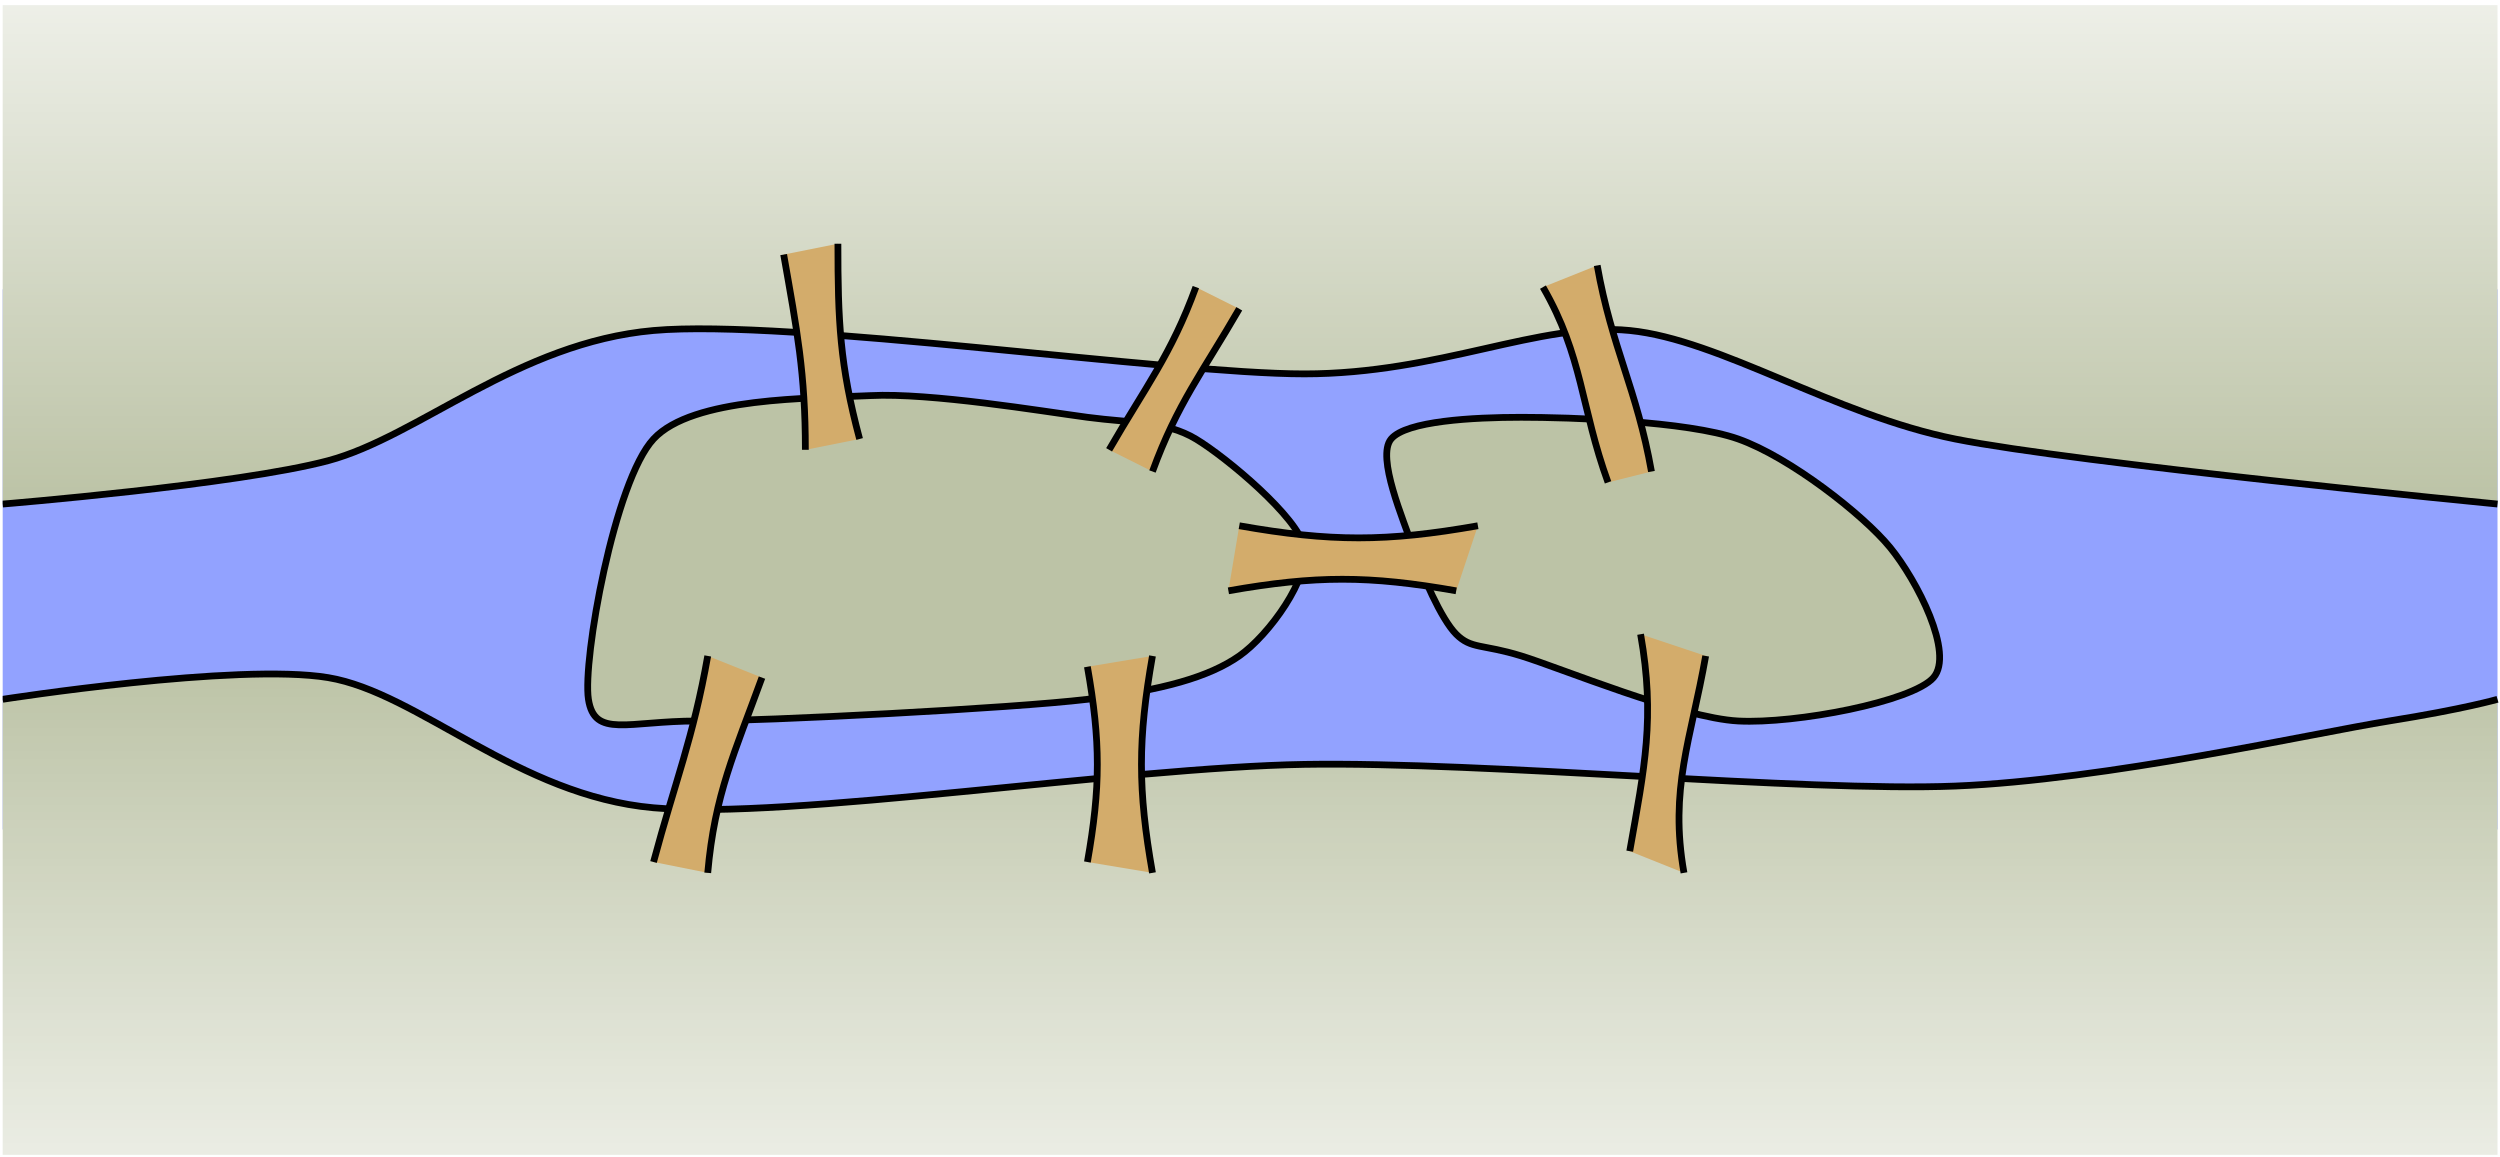
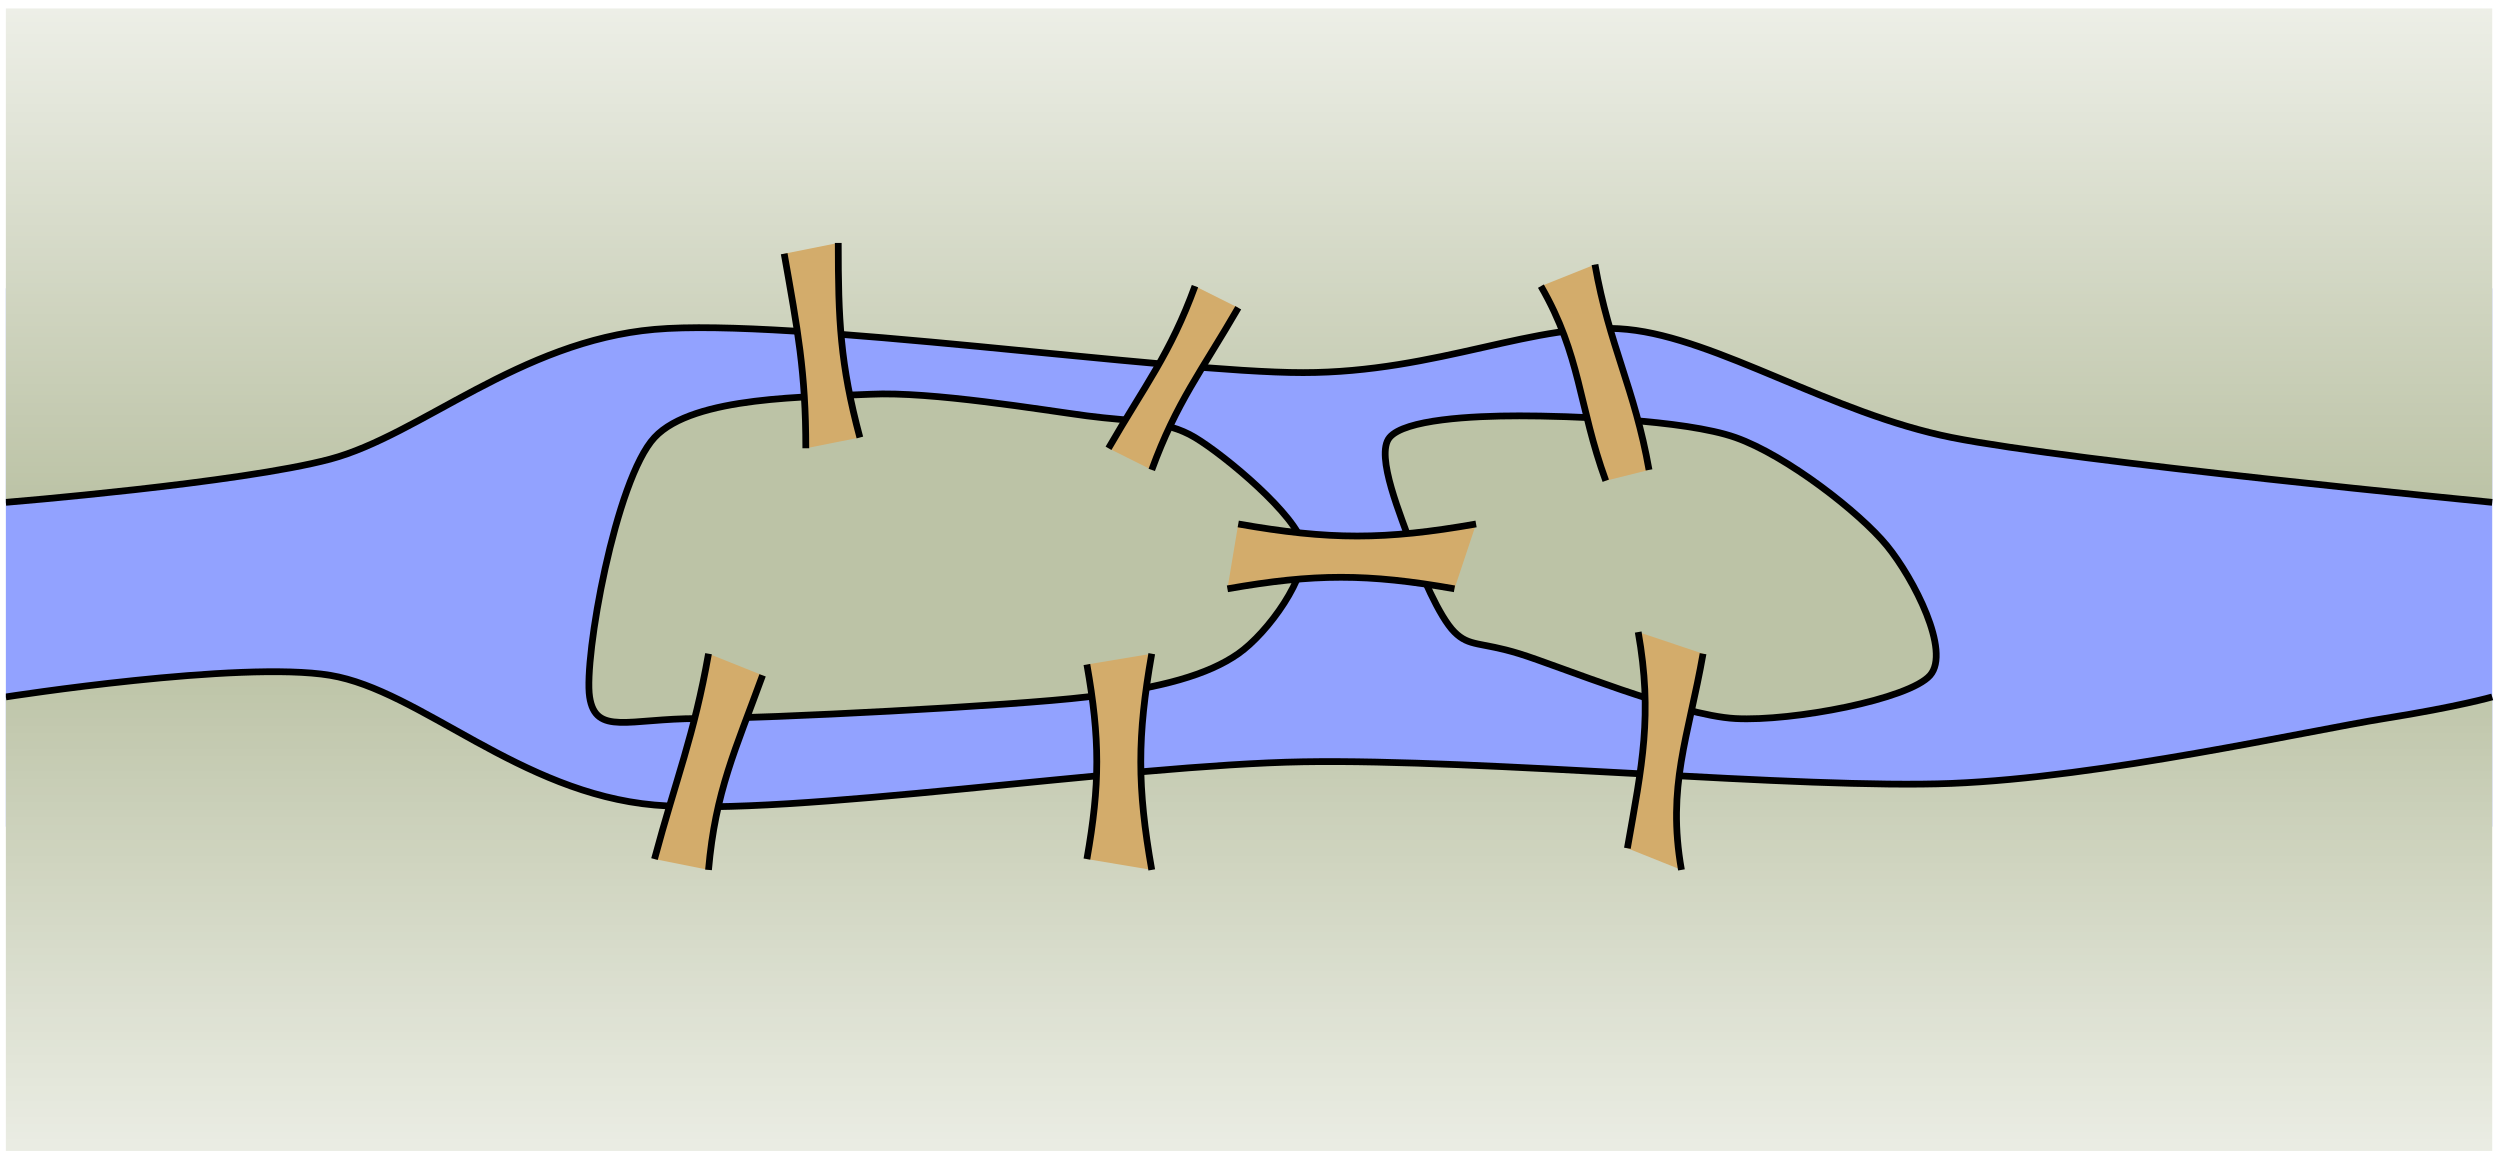
- <svg xmlns="http://www.w3.org/2000/svg" width="294pt" height="136pt" viewBox="0 0 294 136" version="1.1">
+ <svg xmlns="http://www.w3.org/2000/svg" width="295pt" height="136pt" viewBox="0 0 295 136" version="1.1">
  <defs>
    <clipPath id="clip1">
-       <path d="M 0.316 34 L 294 34 L 294 98 L 0.316 98 Z M 0.316 34 " />
+       <path d="M 0.691 34 L 295 34 L 295 98 L 0.691 98 Z M 0.691 34 " />
    </clipPath>
    <clipPath id="clip2">
-       <path d="M 0.316 0.602 L 294 0.602 L 294 60 L 0.316 60 Z M 0.316 0.602 " />
+       <path d="M 0.691 1 L 295 1 L 295 59 L 0.691 59 Z M 0.691 1 " />
    </clipPath>
    <clipPath id="clip3">
-       <path d="M 0.316 59.277 C 0.316 59.277 27.969 57.008 38.586 54.176 C 49.207 51.344 60.926 40.285 76.855 38.867 C 92.781 37.453 137.461 43.969 153.391 43.969 C 169.32 43.969 181.039 37.805 191.656 38.867 C 202.277 39.93 215.766 48.793 229.926 51.625 C 244.086 54.457 293.707 59.277 293.707 59.277 L 293.707 -12.156 L 0.316 -12.156 " />
-     </clipPath>
-     <linearGradient id="linear0" gradientUnits="userSpaceOnUse" x1="0" y1="25.003" x2="0" y2="66.07" gradientTransform="matrix(5.86845,0,0,-1.42883,-146.4105,95.00244)">
+       <path d="M 0.691 59.277 C 0.691 59.277 28.344 57.008 38.961 54.176 C 49.582 51.344 61.301 40.281 77.23 38.867 C 93.156 37.449 137.836 43.969 153.766 43.969 C 169.695 43.969 181.414 37.805 192.031 38.867 C 202.652 39.93 216.141 48.793 230.301 51.625 C 244.461 54.453 294.082 59.277 294.082 59.277 L 294.082 -12.156 L 0.691 -12.156 " />
+     </clipPath>
+     <linearGradient id="linear0" gradientUnits="userSpaceOnUse" x1="0" y1="25.003" x2="0" y2="66.07" gradientTransform="matrix(5.86845,0,0,-1.42883,-146.0355,95.00144)">
      <stop offset="0" style="stop-color:rgb(73.724%,76.471%,65.1%);stop-opacity:1;" />
      <stop offset="0.008" style="stop-color:rgb(73.799%,76.538%,65.201%);stop-opacity:1;" />
      <stop offset="0.016" style="stop-color:rgb(73.952%,76.674%,65.402%);stop-opacity:1;" />
      <stop offset="0.023" style="stop-color:rgb(74.103%,76.81%,65.604%);stop-opacity:1;" />
      <stop offset="0.031" style="stop-color:rgb(74.255%,76.945%,65.805%);stop-opacity:1;" />
      <stop offset="0.039" style="stop-color:rgb(74.406%,77.081%,66.006%);stop-opacity:1;" />
      <stop offset="0.047" style="stop-color:rgb(74.559%,77.219%,66.208%);stop-opacity:1;" />
      <stop offset="0.055" style="stop-color:rgb(74.71%,77.354%,66.409%);stop-opacity:1;" />
      <stop offset="0.062" style="stop-color:rgb(74.863%,77.49%,66.611%);stop-opacity:1;" />
      <stop offset="0.07" style="stop-color:rgb(75.014%,77.626%,66.812%);stop-opacity:1;" />
      <stop offset="0.078" style="stop-color:rgb(75.165%,77.762%,67.015%);stop-opacity:1;" />
      <stop offset="0.086" style="stop-color:rgb(75.317%,77.898%,67.216%);stop-opacity:1;" />
      <stop offset="0.094" style="stop-color:rgb(75.468%,78.033%,67.418%);stop-opacity:1;" />
      <stop offset="0.102" style="stop-color:rgb(75.621%,78.169%,67.619%);stop-opacity:1;" />
      <stop offset="0.109" style="stop-color:rgb(75.772%,78.305%,67.821%);stop-opacity:1;" />
      <stop offset="0.117" style="stop-color:rgb(75.925%,78.441%,68.022%);stop-opacity:1;" />
      <stop offset="0.125" style="stop-color:rgb(76.076%,78.577%,68.224%);stop-opacity:1;" />
      <stop offset="0.133" style="stop-color:rgb(76.228%,78.712%,68.425%);stop-opacity:1;" />
      <stop offset="0.141" style="stop-color:rgb(76.379%,78.848%,68.626%);stop-opacity:1;" />
      <stop offset="0.148" style="stop-color:rgb(76.53%,78.984%,68.828%);stop-opacity:1;" />
      <stop offset="0.156" style="stop-color:rgb(76.683%,79.12%,69.029%);stop-opacity:1;" />
      <stop offset="0.164" style="stop-color:rgb(76.834%,79.256%,69.232%);stop-opacity:1;" />
      <stop offset="0.172" style="stop-color:rgb(76.987%,79.391%,69.434%);stop-opacity:1;" />
      <stop offset="0.18" style="stop-color:rgb(77.138%,79.527%,69.635%);stop-opacity:1;" />
      <stop offset="0.188" style="stop-color:rgb(77.29%,79.663%,69.836%);stop-opacity:1;" />
      <stop offset="0.195" style="stop-color:rgb(77.441%,79.799%,70.038%);stop-opacity:1;" />
      <stop offset="0.203" style="stop-color:rgb(77.594%,79.935%,70.239%);stop-opacity:1;" />
      <stop offset="0.211" style="stop-color:rgb(77.745%,80.072%,70.441%);stop-opacity:1;" />
      <stop offset="0.219" style="stop-color:rgb(77.896%,80.208%,70.642%);stop-opacity:1;" />
      <stop offset="0.227" style="stop-color:rgb(78.049%,80.344%,70.844%);stop-opacity:1;" />
      <stop offset="0.234" style="stop-color:rgb(78.2%,80.479%,71.045%);stop-opacity:1;" />
      <stop offset="0.242" style="stop-color:rgb(78.352%,80.615%,71.246%);stop-opacity:1;" />
      <stop offset="0.25" style="stop-color:rgb(78.503%,80.751%,71.448%);stop-opacity:1;" />
      <stop offset="0.258" style="stop-color:rgb(78.656%,80.887%,71.651%);stop-opacity:1;" />
      <stop offset="0.266" style="stop-color:rgb(78.807%,81.023%,71.852%);stop-opacity:1;" />
      <stop offset="0.273" style="stop-color:rgb(78.96%,81.158%,72.054%);stop-opacity:1;" />
      <stop offset="0.281" style="stop-color:rgb(79.111%,81.294%,72.255%);stop-opacity:1;" />
      <stop offset="0.289" style="stop-color:rgb(79.262%,81.43%,72.456%);stop-opacity:1;" />
      <stop offset="0.297" style="stop-color:rgb(79.414%,81.566%,72.658%);stop-opacity:1;" />
      <stop offset="0.305" style="stop-color:rgb(79.565%,81.702%,72.859%);stop-opacity:1;" />
      <stop offset="0.312" style="stop-color:rgb(79.718%,81.837%,73.061%);stop-opacity:1;" />
      <stop offset="0.32" style="stop-color:rgb(79.869%,81.973%,73.262%);stop-opacity:1;" />
      <stop offset="0.328" style="stop-color:rgb(80.022%,82.109%,73.463%);stop-opacity:1;" />
      <stop offset="0.336" style="stop-color:rgb(80.173%,82.245%,73.665%);stop-opacity:1;" />
      <stop offset="0.344" style="stop-color:rgb(80.325%,82.381%,73.866%);stop-opacity:1;" />
      <stop offset="0.352" style="stop-color:rgb(80.476%,82.516%,74.069%);stop-opacity:1;" />
      <stop offset="0.359" style="stop-color:rgb(80.627%,82.652%,74.271%);stop-opacity:1;" />
      <stop offset="0.367" style="stop-color:rgb(80.78%,82.79%,74.472%);stop-opacity:1;" />
      <stop offset="0.375" style="stop-color:rgb(80.931%,82.925%,74.673%);stop-opacity:1;" />
      <stop offset="0.383" style="stop-color:rgb(81.084%,83.061%,74.875%);stop-opacity:1;" />
      <stop offset="0.391" style="stop-color:rgb(81.235%,83.197%,75.076%);stop-opacity:1;" />
      <stop offset="0.398" style="stop-color:rgb(81.387%,83.333%,75.278%);stop-opacity:1;" />
      <stop offset="0.406" style="stop-color:rgb(81.538%,83.469%,75.479%);stop-opacity:1;" />
      <stop offset="0.414" style="stop-color:rgb(81.691%,83.604%,75.681%);stop-opacity:1;" />
      <stop offset="0.422" style="stop-color:rgb(81.842%,83.74%,75.882%);stop-opacity:1;" />
      <stop offset="0.43" style="stop-color:rgb(81.993%,83.876%,76.083%);stop-opacity:1;" />
      <stop offset="0.438" style="stop-color:rgb(82.146%,84.012%,76.285%);stop-opacity:1;" />
      <stop offset="0.445" style="stop-color:rgb(82.297%,84.148%,76.488%);stop-opacity:1;" />
      <stop offset="0.453" style="stop-color:rgb(82.449%,84.283%,76.689%);stop-opacity:1;" />
      <stop offset="0.461" style="stop-color:rgb(82.6%,84.419%,76.891%);stop-opacity:1;" />
      <stop offset="0.469" style="stop-color:rgb(82.753%,84.555%,77.092%);stop-opacity:1;" />
      <stop offset="0.477" style="stop-color:rgb(82.904%,84.691%,77.293%);stop-opacity:1;" />
      <stop offset="0.484" style="stop-color:rgb(83.057%,84.827%,77.495%);stop-opacity:1;" />
      <stop offset="0.492" style="stop-color:rgb(83.208%,84.962%,77.696%);stop-opacity:1;" />
      <stop offset="0.5" style="stop-color:rgb(83.359%,85.098%,77.898%);stop-opacity:1;" />
      <stop offset="0.508" style="stop-color:rgb(83.511%,85.234%,78.099%);stop-opacity:1;" />
      <stop offset="0.516" style="stop-color:rgb(83.662%,85.37%,78.3%);stop-opacity:1;" />
      <stop offset="0.523" style="stop-color:rgb(83.815%,85.507%,78.502%);stop-opacity:1;" />
      <stop offset="0.531" style="stop-color:rgb(83.966%,85.643%,78.705%);stop-opacity:1;" />
      <stop offset="0.539" style="stop-color:rgb(84.119%,85.779%,78.906%);stop-opacity:1;" />
      <stop offset="0.547" style="stop-color:rgb(84.27%,85.915%,79.108%);stop-opacity:1;" />
      <stop offset="0.555" style="stop-color:rgb(84.422%,86.05%,79.309%);stop-opacity:1;" />
      <stop offset="0.562" style="stop-color:rgb(84.573%,86.186%,79.51%);stop-opacity:1;" />
      <stop offset="0.57" style="stop-color:rgb(84.724%,86.322%,79.712%);stop-opacity:1;" />
      <stop offset="0.578" style="stop-color:rgb(84.877%,86.458%,79.913%);stop-opacity:1;" />
      <stop offset="0.586" style="stop-color:rgb(85.028%,86.594%,80.115%);stop-opacity:1;" />
      <stop offset="0.594" style="stop-color:rgb(85.181%,86.729%,80.316%);stop-opacity:1;" />
      <stop offset="0.602" style="stop-color:rgb(85.332%,86.865%,80.518%);stop-opacity:1;" />
      <stop offset="0.609" style="stop-color:rgb(85.484%,87.001%,80.719%);stop-opacity:1;" />
      <stop offset="0.617" style="stop-color:rgb(85.635%,87.137%,80.92%);stop-opacity:1;" />
      <stop offset="0.625" style="stop-color:rgb(85.788%,87.273%,81.123%);stop-opacity:1;" />
      <stop offset="0.633" style="stop-color:rgb(85.939%,87.408%,81.325%);stop-opacity:1;" />
      <stop offset="0.641" style="stop-color:rgb(86.09%,87.544%,81.526%);stop-opacity:1;" />
      <stop offset="0.648" style="stop-color:rgb(86.243%,87.68%,81.728%);stop-opacity:1;" />
      <stop offset="0.656" style="stop-color:rgb(86.394%,87.816%,81.929%);stop-opacity:1;" />
      <stop offset="0.664" style="stop-color:rgb(86.546%,87.952%,82.13%);stop-opacity:1;" />
      <stop offset="0.672" style="stop-color:rgb(86.697%,88.087%,82.332%);stop-opacity:1;" />
      <stop offset="0.68" style="stop-color:rgb(86.85%,88.223%,82.533%);stop-opacity:1;" />
      <stop offset="0.688" style="stop-color:rgb(87.001%,88.361%,82.735%);stop-opacity:1;" />
      <stop offset="0.695" style="stop-color:rgb(87.154%,88.496%,82.936%);stop-opacity:1;" />
      <stop offset="0.703" style="stop-color:rgb(87.305%,88.632%,83.138%);stop-opacity:1;" />
      <stop offset="0.711" style="stop-color:rgb(87.456%,88.768%,83.34%);stop-opacity:1;" />
      <stop offset="0.719" style="stop-color:rgb(87.608%,88.904%,83.542%);stop-opacity:1;" />
      <stop offset="0.727" style="stop-color:rgb(87.759%,89.04%,83.743%);stop-opacity:1;" />
      <stop offset="0.734" style="stop-color:rgb(87.912%,89.175%,83.945%);stop-opacity:1;" />
      <stop offset="0.742" style="stop-color:rgb(88.063%,89.311%,84.146%);stop-opacity:1;" />
      <stop offset="0.75" style="stop-color:rgb(88.216%,89.447%,84.348%);stop-opacity:1;" />
      <stop offset="0.758" style="stop-color:rgb(88.367%,89.583%,84.549%);stop-opacity:1;" />
      <stop offset="0.766" style="stop-color:rgb(88.519%,89.719%,84.75%);stop-opacity:1;" />
      <stop offset="0.773" style="stop-color:rgb(88.67%,89.854%,84.952%);stop-opacity:1;" />
      <stop offset="0.781" style="stop-color:rgb(88.821%,89.99%,85.153%);stop-opacity:1;" />
      <stop offset="0.789" style="stop-color:rgb(88.974%,90.126%,85.355%);stop-opacity:1;" />
      <stop offset="0.797" style="stop-color:rgb(89.125%,90.262%,85.558%);stop-opacity:1;" />
      <stop offset="0.805" style="stop-color:rgb(89.278%,90.398%,85.759%);stop-opacity:1;" />
      <stop offset="0.812" style="stop-color:rgb(89.429%,90.533%,85.96%);stop-opacity:1;" />
      <stop offset="0.82" style="stop-color:rgb(89.581%,90.669%,86.162%);stop-opacity:1;" />
      <stop offset="0.828" style="stop-color:rgb(89.732%,90.805%,86.363%);stop-opacity:1;" />
      <stop offset="0.836" style="stop-color:rgb(89.885%,90.941%,86.565%);stop-opacity:1;" />
      <stop offset="0.844" style="stop-color:rgb(90.036%,91.078%,86.766%);stop-opacity:1;" />
      <stop offset="0.852" style="stop-color:rgb(90.187%,91.214%,86.967%);stop-opacity:1;" />
      <stop offset="0.859" style="stop-color:rgb(90.34%,91.35%,87.169%);stop-opacity:1;" />
      <stop offset="0.867" style="stop-color:rgb(90.491%,91.486%,87.37%);stop-opacity:1;" />
      <stop offset="0.875" style="stop-color:rgb(90.643%,91.621%,87.573%);stop-opacity:1;" />
      <stop offset="0.883" style="stop-color:rgb(90.794%,91.757%,87.775%);stop-opacity:1;" />
      <stop offset="0.891" style="stop-color:rgb(90.947%,91.893%,87.976%);stop-opacity:1;" />
      <stop offset="0.898" style="stop-color:rgb(91.098%,92.029%,88.177%);stop-opacity:1;" />
      <stop offset="0.906" style="stop-color:rgb(91.251%,92.165%,88.379%);stop-opacity:1;" />
      <stop offset="0.914" style="stop-color:rgb(91.402%,92.3%,88.58%);stop-opacity:1;" />
      <stop offset="0.922" style="stop-color:rgb(91.553%,92.436%,88.782%);stop-opacity:1;" />
      <stop offset="0.93" style="stop-color:rgb(91.705%,92.572%,88.983%);stop-opacity:1;" />
      <stop offset="0.938" style="stop-color:rgb(91.856%,92.708%,89.185%);stop-opacity:1;" />
      <stop offset="0.945" style="stop-color:rgb(92.009%,92.844%,89.386%);stop-opacity:1;" />
      <stop offset="0.953" style="stop-color:rgb(92.16%,92.979%,89.587%);stop-opacity:1;" />
      <stop offset="0.961" style="stop-color:rgb(92.313%,93.115%,89.79%);stop-opacity:1;" />
      <stop offset="0.969" style="stop-color:rgb(92.464%,93.251%,89.992%);stop-opacity:1;" />
      <stop offset="0.977" style="stop-color:rgb(92.616%,93.387%,90.193%);stop-opacity:1;" />
      <stop offset="0.984" style="stop-color:rgb(92.767%,93.523%,90.395%);stop-opacity:1;" />
      <stop offset="0.992" style="stop-color:rgb(92.918%,93.658%,90.596%);stop-opacity:1;" />
      <stop offset="1" style="stop-color:rgb(93.071%,93.796%,90.797%);stop-opacity:1;" />
    </linearGradient>
    <clipPath id="clip4">
-       <path d="M 0.316 27 L 294 27 L 294 71 L 0.316 71 Z M 0.316 27 " />
+       <path d="M 0.691 27 L 295 27 L 295 71 L 0.691 71 Z M 0.691 27 " />
    </clipPath>
    <clipPath id="clip5">
-       <path d="M 0.316 79 L 294 79 L 294 135.812 L 0.316 135.812 Z M 0.316 79 " />
+       <path d="M 0.691 79 L 295 79 L 295 135.812 L 0.691 135.812 Z M 0.691 79 " />
    </clipPath>
    <clipPath id="clip6">
-       <path d="M 0.316 82.238 C 0.316 82.238 27.969 77.918 38.586 79.688 C 49.207 81.457 60.926 93.578 76.855 94.996 C 92.781 96.41 132.152 90.246 153.391 89.891 C 174.629 89.539 212.227 93.152 229.926 92.441 C 247.625 91.734 272.102 86.207 280.949 84.789 C 289.801 83.375 293.707 82.238 293.707 82.238 L 293.707 140.914 L 0.316 140.914 " />
-     </clipPath>
-     <linearGradient id="linear1" gradientUnits="userSpaceOnUse" x1="0" y1="29.052" x2="0" y2="74.997" gradientTransform="matrix(5.86845,0,0,-1.26012,-146.4105,172.4226)">
+       <path d="M 0.691 82.238 C 0.691 82.238 28.344 77.918 38.961 79.688 C 49.582 81.457 61.301 93.578 77.23 94.992 C 93.156 96.41 132.527 90.246 153.766 89.891 C 175.004 89.535 212.602 93.148 230.301 92.441 C 248 91.734 272.477 86.203 281.324 84.789 C 290.176 83.371 294.082 82.238 294.082 82.238 L 294.082 140.914 L 0.691 140.914 " />
+     </clipPath>
+     <linearGradient id="linear1" gradientUnits="userSpaceOnUse" x1="0" y1="29.052" x2="0" y2="74.997" gradientTransform="matrix(5.86845,0,0,-1.26012,-146.0355,172.4216)">
      <stop offset="0" style="stop-color:rgb(91.833%,92.686%,89.153%);stop-opacity:1;" />
      <stop offset="0.016" style="stop-color:rgb(91.692%,92.56%,88.965%);stop-opacity:1;" />
      <stop offset="0.031" style="stop-color:rgb(91.408%,92.307%,88.589%);stop-opacity:1;" />
      <stop offset="0.047" style="stop-color:rgb(91.125%,92.053%,88.214%);stop-opacity:1;" />
      <stop offset="0.062" style="stop-color:rgb(90.842%,91.8%,87.837%);stop-opacity:1;" />
      <stop offset="0.078" style="stop-color:rgb(90.559%,91.547%,87.462%);stop-opacity:1;" />
      <stop offset="0.094" style="stop-color:rgb(90.277%,91.293%,87.086%);stop-opacity:1;" />
      <stop offset="0.109" style="stop-color:rgb(89.993%,91.04%,86.711%);stop-opacity:1;" />
      <stop offset="0.125" style="stop-color:rgb(89.711%,90.787%,86.334%);stop-opacity:1;" />
      <stop offset="0.141" style="stop-color:rgb(89.427%,90.533%,85.959%);stop-opacity:1;" />
      <stop offset="0.156" style="stop-color:rgb(89.145%,90.28%,85.583%);stop-opacity:1;" />
      <stop offset="0.172" style="stop-color:rgb(88.861%,90.027%,85.207%);stop-opacity:1;" />
      <stop offset="0.188" style="stop-color:rgb(88.579%,89.774%,84.831%);stop-opacity:1;" />
      <stop offset="0.203" style="stop-color:rgb(88.297%,89.52%,84.456%);stop-opacity:1;" />
      <stop offset="0.219" style="stop-color:rgb(88.013%,89.267%,84.081%);stop-opacity:1;" />
      <stop offset="0.234" style="stop-color:rgb(87.73%,89.014%,83.704%);stop-opacity:1;" />
      <stop offset="0.25" style="stop-color:rgb(87.447%,88.76%,83.328%);stop-opacity:1;" />
      <stop offset="0.266" style="stop-color:rgb(87.164%,88.506%,82.953%);stop-opacity:1;" />
      <stop offset="0.281" style="stop-color:rgb(86.88%,88.252%,82.576%);stop-opacity:1;" />
      <stop offset="0.297" style="stop-color:rgb(86.598%,87.999%,82.201%);stop-opacity:1;" />
      <stop offset="0.312" style="stop-color:rgb(86.314%,87.746%,81.825%);stop-opacity:1;" />
      <stop offset="0.328" style="stop-color:rgb(86.032%,87.492%,81.45%);stop-opacity:1;" />
      <stop offset="0.344" style="stop-color:rgb(85.75%,87.239%,81.073%);stop-opacity:1;" />
      <stop offset="0.359" style="stop-color:rgb(85.466%,86.986%,80.698%);stop-opacity:1;" />
      <stop offset="0.375" style="stop-color:rgb(85.184%,86.732%,80.322%);stop-opacity:1;" />
      <stop offset="0.391" style="stop-color:rgb(84.9%,86.479%,79.945%);stop-opacity:1;" />
      <stop offset="0.406" style="stop-color:rgb(84.618%,86.226%,79.57%);stop-opacity:1;" />
      <stop offset="0.422" style="stop-color:rgb(84.334%,85.973%,79.195%);stop-opacity:1;" />
      <stop offset="0.438" style="stop-color:rgb(84.052%,85.719%,78.819%);stop-opacity:1;" />
      <stop offset="0.453" style="stop-color:rgb(83.768%,85.466%,78.442%);stop-opacity:1;" />
      <stop offset="0.469" style="stop-color:rgb(83.485%,85.213%,78.067%);stop-opacity:1;" />
      <stop offset="0.484" style="stop-color:rgb(83.203%,84.959%,77.692%);stop-opacity:1;" />
      <stop offset="0.5" style="stop-color:rgb(82.919%,84.706%,77.315%);stop-opacity:1;" />
      <stop offset="0.516" style="stop-color:rgb(82.637%,84.453%,76.939%);stop-opacity:1;" />
      <stop offset="0.531" style="stop-color:rgb(82.353%,84.2%,76.564%);stop-opacity:1;" />
      <stop offset="0.547" style="stop-color:rgb(82.071%,83.946%,76.187%);stop-opacity:1;" />
      <stop offset="0.562" style="stop-color:rgb(81.789%,83.693%,75.812%);stop-opacity:1;" />
      <stop offset="0.578" style="stop-color:rgb(81.505%,83.438%,75.436%);stop-opacity:1;" />
      <stop offset="0.594" style="stop-color:rgb(81.223%,83.185%,75.06%);stop-opacity:1;" />
      <stop offset="0.609" style="stop-color:rgb(80.939%,82.932%,74.684%);stop-opacity:1;" />
      <stop offset="0.625" style="stop-color:rgb(80.656%,82.678%,74.309%);stop-opacity:1;" />
      <stop offset="0.641" style="stop-color:rgb(80.373%,82.425%,73.932%);stop-opacity:1;" />
      <stop offset="0.656" style="stop-color:rgb(80.09%,82.172%,73.557%);stop-opacity:1;" />
      <stop offset="0.672" style="stop-color:rgb(79.808%,81.918%,73.181%);stop-opacity:1;" />
      <stop offset="0.688" style="stop-color:rgb(79.524%,81.665%,72.806%);stop-opacity:1;" />
      <stop offset="0.703" style="stop-color:rgb(79.242%,81.412%,72.429%);stop-opacity:1;" />
      <stop offset="0.719" style="stop-color:rgb(78.958%,81.158%,72.054%);stop-opacity:1;" />
      <stop offset="0.734" style="stop-color:rgb(78.676%,80.905%,71.678%);stop-opacity:1;" />
      <stop offset="0.75" style="stop-color:rgb(78.392%,80.652%,71.301%);stop-opacity:1;" />
      <stop offset="0.766" style="stop-color:rgb(78.11%,80.399%,70.926%);stop-opacity:1;" />
      <stop offset="0.781" style="stop-color:rgb(77.827%,80.145%,70.551%);stop-opacity:1;" />
      <stop offset="0.797" style="stop-color:rgb(77.544%,79.892%,70.174%);stop-opacity:1;" />
      <stop offset="0.812" style="stop-color:rgb(77.261%,79.639%,69.798%);stop-opacity:1;" />
      <stop offset="0.828" style="stop-color:rgb(76.978%,79.385%,69.423%);stop-opacity:1;" />
      <stop offset="0.844" style="stop-color:rgb(76.695%,79.132%,69.046%);stop-opacity:1;" />
      <stop offset="0.859" style="stop-color:rgb(76.413%,78.879%,68.671%);stop-opacity:1;" />
      <stop offset="0.875" style="stop-color:rgb(76.129%,78.625%,68.295%);stop-opacity:1;" />
      <stop offset="0.891" style="stop-color:rgb(75.847%,78.372%,67.918%);stop-opacity:1;" />
      <stop offset="0.906" style="stop-color:rgb(75.563%,78.119%,67.543%);stop-opacity:1;" />
      <stop offset="0.922" style="stop-color:rgb(75.281%,77.866%,67.168%);stop-opacity:1;" />
      <stop offset="0.938" style="stop-color:rgb(74.997%,77.612%,66.791%);stop-opacity:1;" />
      <stop offset="0.953" style="stop-color:rgb(74.715%,77.359%,66.415%);stop-opacity:1;" />
      <stop offset="0.969" style="stop-color:rgb(74.432%,77.106%,66.04%);stop-opacity:1;" />
      <stop offset="0.984" style="stop-color:rgb(74.149%,76.851%,65.663%);stop-opacity:1;" />
      <stop offset="1" style="stop-color:rgb(73.866%,76.598%,65.288%);stop-opacity:1;" />
    </linearGradient>
    <clipPath id="clip7">
-       <path d="M 0.316 67 L 294 67 L 294 107 L 0.316 107 Z M 0.316 67 " />
+       <path d="M 0.691 67 L 295 67 L 295 107 L 0.691 107 Z M 0.691 67 " />
    </clipPath>
  </defs>
  <g id="surface1">
    <g clip-path="url(#clip1)" clip-rule="nonzero">
-       <path style=" stroke:none;fill-rule:nonzero;fill:rgb(57.256%,63.527%,100%);fill-opacity:1;" d="M 0.316 97.547 L 0.316 34.02 L 293.707 34.02 L 293.707 97.547 Z M 0.316 97.547 " />
-     </g>
-     <path style="fill-rule:nonzero;fill:rgb(73.723%,76.471%,65.099%);fill-opacity:1;stroke-width:0.797;stroke-linecap:butt;stroke-linejoin:miter;stroke:rgb(0%,0%,0%);stroke-opacity:1;stroke-miterlimit:10;" d="M -12.757 12.755 C -16.296 14.88 -20.203 14.599 -25.511 15.306 C -30.82 16.017 -43.945 18.212 -51.023 17.857 C -58.105 17.505 -71.933 17.712 -76.535 12.755 C -81.136 7.802 -84.898 -13.257 -84.191 -17.858 C -83.48 -22.46 -79.574 -20.409 -71.433 -20.409 C -63.292 -20.409 -34.363 -18.921 -25.511 -17.858 C -16.663 -16.796 -11.195 -15.233 -7.652 -12.757 C -4.113 -10.276 0.708 -3.538 0.001 0.001 C -0.706 3.54 -9.218 10.634 -12.757 12.755 Z M -12.757 12.755 " transform="matrix(1,0,0,-1,153.39,64.38)" />
-     <path style="fill-rule:nonzero;fill:rgb(73.723%,76.471%,65.099%);fill-opacity:1;stroke-width:0.797;stroke-linecap:butt;stroke-linejoin:miter;stroke:rgb(0%,0%,0%);stroke-opacity:1;stroke-miterlimit:10;" d="M 10.204 12.755 C 11.973 14.88 19.848 15.306 25.512 15.306 C 31.176 15.306 45.005 14.88 51.024 12.755 C 57.04 10.634 65.696 3.896 68.883 0.001 C 72.067 -3.893 76.462 -12.475 73.985 -15.307 C 71.508 -18.14 57.751 -20.765 51.024 -20.409 C 44.297 -20.058 30.114 -14.171 25.512 -12.757 C 20.911 -11.339 19.63 -11.975 17.86 -10.206 C 16.087 -8.436 13.817 -3.186 12.755 0.001 C 11.696 3.185 8.434 10.634 10.204 12.755 Z M 10.204 12.755 " transform="matrix(1,0,0,-1,153.39,64.38)" />
+       <path style=" stroke:none;fill-rule:nonzero;fill:rgb(57.256%,63.527%,100%);fill-opacity:1;" d="M 0.691 97.543 L 0.691 34.02 L 294.082 34.02 L 294.082 97.543 Z M 0.691 97.543 " />
+     </g>
+     <path style="fill-rule:nonzero;fill:rgb(73.723%,76.471%,65.099%);fill-opacity:1;stroke-width:0.797;stroke-linecap:butt;stroke-linejoin:miter;stroke:rgb(0%,0%,0%);stroke-opacity:1;stroke-miterlimit:10;" d="M -12.757 12.754 C -16.296 14.879 -20.203 14.598 -25.511 15.309 C -30.82 16.016 -43.945 18.211 -51.023 17.859 C -58.105 17.504 -71.933 17.711 -76.535 12.754 C -81.136 7.801 -84.898 -13.258 -84.191 -17.859 C -83.48 -22.461 -79.574 -20.41 -71.433 -20.41 C -63.292 -20.41 -34.363 -18.922 -25.511 -17.859 C -16.663 -16.797 -11.195 -15.234 -7.652 -12.758 C -4.113 -10.277 0.708 -3.539 0.001 0 C -0.706 3.539 -9.218 10.633 -12.757 12.754 Z M -12.757 12.754 " transform="matrix(1,0,0,-1,153.765,64.379)" />
+     <path style="fill-rule:nonzero;fill:rgb(73.723%,76.471%,65.099%);fill-opacity:1;stroke-width:0.797;stroke-linecap:butt;stroke-linejoin:miter;stroke:rgb(0%,0%,0%);stroke-opacity:1;stroke-miterlimit:10;" d="M 10.204 12.754 C 11.973 14.879 19.848 15.309 25.512 15.309 C 31.176 15.309 45.005 14.879 51.024 12.754 C 57.04 10.633 65.696 3.895 68.883 0 C 72.067 -3.894 76.462 -12.476 73.985 -15.309 C 71.508 -18.141 57.751 -20.766 51.024 -20.41 C 44.297 -20.055 30.114 -14.172 25.512 -12.758 C 20.911 -11.34 19.63 -11.973 17.86 -10.203 C 16.087 -8.434 13.817 -3.187 12.755 0 C 11.696 3.188 8.434 10.633 10.204 12.754 Z M 10.204 12.754 " transform="matrix(1,0,0,-1,153.765,64.379)" />
    <g clip-path="url(#clip2)" clip-rule="nonzero">
      <g clip-path="url(#clip3)" clip-rule="nonzero">
-         <path style=" stroke:none;fill-rule:nonzero;fill:url(#linear0);" d="M 0.316 59.277 L 0.316 0.602 L 293.707 0.602 L 293.707 59.277 Z M 0.316 59.277 " />
+         <path style=" stroke:none;fill-rule:nonzero;fill:url(#linear0);" d="M 0.691 59.277 L 0.691 0.598 L 294.082 0.598 L 294.082 59.277 Z M 0.691 59.277 " />
      </g>
    </g>
    <g clip-path="url(#clip4)" clip-rule="nonzero">
-       <path style="fill:none;stroke-width:0.797;stroke-linecap:butt;stroke-linejoin:miter;stroke:rgb(0%,0%,0%);stroke-opacity:1;stroke-miterlimit:10;" d="M -153.074 5.103 C -153.074 5.103 -125.421 7.372 -114.804 10.204 C -104.183 13.036 -92.464 24.095 -76.535 25.513 C -60.609 26.927 -15.929 20.411 0.001 20.411 C 15.93 20.411 27.649 26.575 38.266 25.513 C 48.887 24.45 62.376 15.587 76.536 12.755 C 90.696 9.923 140.317 5.103 140.317 5.103 " transform="matrix(1,0,0,-1,153.39,64.38)" />
+       <path style="fill:none;stroke-width:0.797;stroke-linecap:butt;stroke-linejoin:miter;stroke:rgb(0%,0%,0%);stroke-opacity:1;stroke-miterlimit:10;" d="M -153.074 5.102 C -153.074 5.102 -125.421 7.371 -114.804 10.203 C -104.183 13.035 -92.464 24.098 -76.535 25.512 C -60.609 26.93 -15.929 20.41 0.001 20.41 C 15.93 20.41 27.649 26.574 38.266 25.512 C 48.887 24.449 62.376 15.586 76.536 12.754 C 90.696 9.926 140.317 5.102 140.317 5.102 " transform="matrix(1,0,0,-1,153.765,64.379)" />
    </g>
    <g clip-path="url(#clip5)" clip-rule="nonzero">
      <g clip-path="url(#clip6)" clip-rule="nonzero">
-         <path style=" stroke:none;fill-rule:nonzero;fill:url(#linear1);" d="M 0.316 135.812 L 0.316 77.918 L 293.707 77.918 L 293.707 135.812 Z M 0.316 135.812 " />
+         <path style=" stroke:none;fill-rule:nonzero;fill:url(#linear1);" d="M 0.691 135.812 L 0.691 77.918 L 294.082 77.918 L 294.082 135.812 Z M 0.691 135.812 " />
      </g>
    </g>
    <g clip-path="url(#clip7)" clip-rule="nonzero">
-       <path style="fill:none;stroke-width:0.797;stroke-linecap:butt;stroke-linejoin:miter;stroke:rgb(0%,0%,0%);stroke-opacity:1;stroke-miterlimit:10;" d="M -153.074 -17.858 C -153.074 -17.858 -125.421 -13.538 -114.804 -15.307 C -104.183 -17.077 -92.464 -29.198 -76.535 -30.616 C -60.609 -32.03 -21.238 -25.866 0.001 -25.511 C 21.239 -25.159 58.837 -28.772 76.536 -28.061 C 94.235 -27.354 118.712 -21.827 127.559 -20.409 C 136.411 -18.995 140.317 -17.858 140.317 -17.858 " transform="matrix(1,0,0,-1,153.39,64.38)" />
-     </g>
-     <path style=" stroke:none;fill-rule:nonzero;fill:rgb(82.744%,67.45%,41.962%);fill-opacity:1;" d="M 145.738 61.828 C 156.516 63.73 163.023 63.73 173.801 61.828 L 171.25 69.48 C 160.961 67.668 154.75 67.668 144.461 69.48 Z M 145.738 61.828 " />
-     <path style="fill:none;stroke-width:0.797;stroke-linecap:butt;stroke-linejoin:miter;stroke:rgb(0%,0%,0%);stroke-opacity:1;stroke-miterlimit:10;" d="M -7.652 2.552 C 3.126 0.65 9.633 0.65 20.411 2.552 M 17.86 -5.1 C 7.571 -3.288 1.36 -3.288 -8.929 -5.1 " transform="matrix(1,0,0,-1,153.39,64.38)" />
-     <path style=" stroke:none;fill-rule:nonzero;fill:rgb(82.744%,67.45%,41.962%);fill-opacity:1;" d="M 198.035 102.648 C 196.293 92.773 198.848 87.012 200.586 77.137 L 192.934 74.586 C 194.668 84.422 193.391 90.262 191.656 100.098 Z M 198.035 102.648 " />
-     <path style="fill:none;stroke-width:0.797;stroke-linecap:butt;stroke-linejoin:miter;stroke:rgb(0%,0%,0%);stroke-opacity:1;stroke-miterlimit:10;" d="M 44.645 -38.268 C 42.903 -28.393 45.458 -22.632 47.196 -12.757 M 39.544 -10.206 C 41.278 -20.042 40.001 -25.882 38.266 -35.718 " transform="matrix(1,0,0,-1,153.39,64.38)" />
-     <path style=" stroke:none;fill-rule:nonzero;fill:rgb(82.744%,67.45%,41.962%);fill-opacity:1;" d="M 194.211 55.449 C 192.508 45.805 189.531 40.859 187.832 31.215 L 181.453 33.766 C 186.168 41.934 185.883 47.863 189.105 56.727 Z M 194.211 55.449 " />
-     <path style="fill:none;stroke-width:0.797;stroke-linecap:butt;stroke-linejoin:miter;stroke:rgb(0%,0%,0%);stroke-opacity:1;stroke-miterlimit:10;" d="M 40.821 8.931 C 39.118 18.575 36.141 23.521 34.442 33.165 M 28.063 30.614 C 32.778 22.446 32.493 16.517 35.715 7.653 " transform="matrix(1,0,0,-1,153.39,64.38)" />
-     <path style=" stroke:none;fill-rule:nonzero;fill:rgb(82.744%,67.45%,41.962%);fill-opacity:1;" d="M 135.531 55.449 C 138.422 47.512 141.512 43.633 145.738 36.316 L 140.633 33.766 C 137.746 41.703 134.652 45.582 130.43 52.898 Z M 135.531 55.449 " />
-     <path style="fill:none;stroke-width:0.797;stroke-linecap:butt;stroke-linejoin:miter;stroke:rgb(0%,0%,0%);stroke-opacity:1;stroke-miterlimit:10;" d="M -17.859 8.931 C -14.968 16.868 -11.878 20.747 -7.652 28.064 M -12.757 30.614 C -15.644 22.677 -18.738 18.798 -22.96 11.482 " transform="matrix(1,0,0,-1,153.39,64.38)" />
-     <path style=" stroke:none;fill-rule:nonzero;fill:rgb(82.744%,67.45%,41.962%);fill-opacity:1;" d="M 101.09 51.625 C 98.754 42.906 98.539 37.688 98.539 28.664 L 92.16 29.938 C 93.727 38.824 94.711 43.875 94.711 52.898 Z M 101.09 51.625 " />
-     <path style="fill:none;stroke-width:0.797;stroke-linecap:butt;stroke-linejoin:miter;stroke:rgb(0%,0%,0%);stroke-opacity:1;stroke-miterlimit:10;" d="M -52.3 12.755 C -54.636 21.474 -54.851 26.692 -54.851 35.716 M -61.23 34.443 C -59.663 25.556 -58.679 20.505 -58.679 11.482 " transform="matrix(1,0,0,-1,153.39,64.38)" />
-     <path style=" stroke:none;fill-rule:nonzero;fill:rgb(82.744%,67.45%,41.962%);fill-opacity:1;" d="M 83.23 102.648 C 84.039 93.406 86.438 88.406 89.609 79.688 L 83.23 77.137 C 81.531 86.781 79.391 91.91 76.855 101.371 Z M 83.23 102.648 " />
-     <path style="fill:none;stroke-width:0.797;stroke-linecap:butt;stroke-linejoin:miter;stroke:rgb(0%,0%,0%);stroke-opacity:1;stroke-miterlimit:10;" d="M -70.16 -38.268 C -69.351 -29.026 -66.953 -24.026 -63.781 -15.307 M -70.16 -12.757 C -71.859 -22.401 -73.999 -27.53 -76.535 -36.991 " transform="matrix(1,0,0,-1,153.39,64.38)" />
-     <path style=" stroke:none;fill-rule:nonzero;fill:rgb(82.744%,67.45%,41.962%);fill-opacity:1;" d="M 135.531 102.648 C 133.805 92.852 133.805 86.934 135.531 77.137 L 127.879 78.41 C 129.434 87.23 129.434 92.555 127.879 101.371 Z M 135.531 102.648 " />
-     <path style="fill:none;stroke-width:0.797;stroke-linecap:butt;stroke-linejoin:miter;stroke:rgb(0%,0%,0%);stroke-opacity:1;stroke-miterlimit:10;" d="M -17.859 -38.268 C -19.585 -28.472 -19.585 -22.554 -17.859 -12.757 M -25.511 -14.03 C -23.956 -22.85 -23.956 -28.175 -25.511 -36.991 " transform="matrix(1,0,0,-1,153.39,64.38)" />
+       <path style="fill:none;stroke-width:0.797;stroke-linecap:butt;stroke-linejoin:miter;stroke:rgb(0%,0%,0%);stroke-opacity:1;stroke-miterlimit:10;" d="M -153.074 -17.859 C -153.074 -17.859 -125.421 -13.539 -114.804 -15.309 C -104.183 -17.078 -92.464 -29.199 -76.535 -30.613 C -60.609 -32.031 -21.238 -25.867 0.001 -25.512 C 21.239 -25.156 58.837 -28.769 76.536 -28.062 C 94.235 -27.355 118.712 -21.824 127.559 -20.41 C 136.411 -18.992 140.317 -17.859 140.317 -17.859 " transform="matrix(1,0,0,-1,153.765,64.379)" />
+     </g>
+     <path style=" stroke:none;fill-rule:nonzero;fill:rgb(82.744%,67.45%,41.962%);fill-opacity:1;" d="M 146.113 61.828 C 156.891 63.727 163.398 63.727 174.176 61.828 L 171.625 69.48 C 161.336 67.668 155.125 67.668 144.836 69.48 Z M 146.113 61.828 " />
+     <path style="fill:none;stroke-width:0.797;stroke-linecap:butt;stroke-linejoin:miter;stroke:rgb(0%,0%,0%);stroke-opacity:1;stroke-miterlimit:10;" d="M -7.652 2.551 C 3.126 0.652 9.633 0.652 20.411 2.551 M 17.86 -5.101 C 7.571 -3.289 1.36 -3.289 -8.929 -5.101 " transform="matrix(1,0,0,-1,153.765,64.379)" />
+     <path style=" stroke:none;fill-rule:nonzero;fill:rgb(82.744%,67.45%,41.962%);fill-opacity:1;" d="M 198.41 102.648 C 196.668 92.773 199.223 87.008 200.961 77.137 L 193.309 74.582 C 195.043 84.418 193.766 90.258 192.031 100.094 Z M 198.41 102.648 " />
+     <path style="fill:none;stroke-width:0.797;stroke-linecap:butt;stroke-linejoin:miter;stroke:rgb(0%,0%,0%);stroke-opacity:1;stroke-miterlimit:10;" d="M 44.645 -38.269 C 42.903 -28.394 45.458 -22.629 47.196 -12.758 M 39.544 -10.203 C 41.278 -20.039 40.001 -25.879 38.266 -35.715 " transform="matrix(1,0,0,-1,153.765,64.379)" />
+     <path style=" stroke:none;fill-rule:nonzero;fill:rgb(82.744%,67.45%,41.962%);fill-opacity:1;" d="M 194.586 55.449 C 192.883 45.805 189.906 40.859 188.207 31.215 L 181.828 33.766 C 186.562 41.965 186.242 47.828 189.48 56.727 Z M 194.586 55.449 " />
+     <path style="fill:none;stroke-width:0.797;stroke-linecap:butt;stroke-linejoin:miter;stroke:rgb(0%,0%,0%);stroke-opacity:1;stroke-miterlimit:10;" d="M 40.821 8.93 C 39.118 18.574 36.141 23.52 34.442 33.164 M 28.063 30.613 C 32.797 22.414 32.477 16.551 35.715 7.652 " transform="matrix(1,0,0,-1,153.765,64.379)" />
+     <path style=" stroke:none;fill-rule:nonzero;fill:rgb(82.744%,67.45%,41.962%);fill-opacity:1;" d="M 135.906 55.449 C 138.809 47.477 141.867 43.664 146.113 36.316 L 141.008 33.766 C 138.105 41.738 135.047 45.551 130.805 52.898 Z M 135.906 55.449 " />
+     <path style="fill:none;stroke-width:0.797;stroke-linecap:butt;stroke-linejoin:miter;stroke:rgb(0%,0%,0%);stroke-opacity:1;stroke-miterlimit:10;" d="M -17.859 8.93 C -14.956 16.902 -11.898 20.715 -7.652 28.063 M -12.757 30.613 C -15.66 22.641 -18.718 18.828 -22.96 11.481 " transform="matrix(1,0,0,-1,153.765,64.379)" />
+     <path style=" stroke:none;fill-rule:nonzero;fill:rgb(82.744%,67.45%,41.962%);fill-opacity:1;" d="M 101.465 51.625 C 99.129 42.906 98.914 37.688 98.914 28.664 L 92.535 29.938 C 94.102 38.824 95.086 43.875 95.086 52.898 Z M 101.465 51.625 " />
+     <path style="fill:none;stroke-width:0.797;stroke-linecap:butt;stroke-linejoin:miter;stroke:rgb(0%,0%,0%);stroke-opacity:1;stroke-miterlimit:10;" d="M -52.3 12.754 C -54.636 21.473 -54.851 26.692 -54.851 35.715 M -61.23 34.441 C -59.663 25.555 -58.679 20.504 -58.679 11.481 " transform="matrix(1,0,0,-1,153.765,64.379)" />
+     <path style=" stroke:none;fill-rule:nonzero;fill:rgb(82.744%,67.45%,41.962%);fill-opacity:1;" d="M 83.605 102.648 C 84.418 93.367 86.797 88.441 89.984 79.688 L 83.605 77.137 C 81.906 86.781 79.766 91.91 77.23 101.371 Z M 83.605 102.648 " />
+     <path style="fill:none;stroke-width:0.797;stroke-linecap:butt;stroke-linejoin:miter;stroke:rgb(0%,0%,0%);stroke-opacity:1;stroke-miterlimit:10;" d="M -70.16 -38.269 C -69.347 -28.988 -66.968 -24.062 -63.781 -15.309 M -70.16 -12.758 C -71.859 -22.402 -73.999 -27.531 -76.535 -36.992 " transform="matrix(1,0,0,-1,153.765,64.379)" />
+     <path style=" stroke:none;fill-rule:nonzero;fill:rgb(82.744%,67.45%,41.962%);fill-opacity:1;" d="M 135.906 102.648 C 134.18 92.848 134.18 86.934 135.906 77.137 L 128.254 78.41 C 129.809 87.23 129.809 92.555 128.254 101.371 Z M 135.906 102.648 " />
+     <path style="fill:none;stroke-width:0.797;stroke-linecap:butt;stroke-linejoin:miter;stroke:rgb(0%,0%,0%);stroke-opacity:1;stroke-miterlimit:10;" d="M -17.859 -38.269 C -19.585 -28.469 -19.585 -22.555 -17.859 -12.758 M -25.511 -14.031 C -23.956 -22.851 -23.956 -28.176 -25.511 -36.992 " transform="matrix(1,0,0,-1,153.765,64.379)" />
  </g>
</svg>
